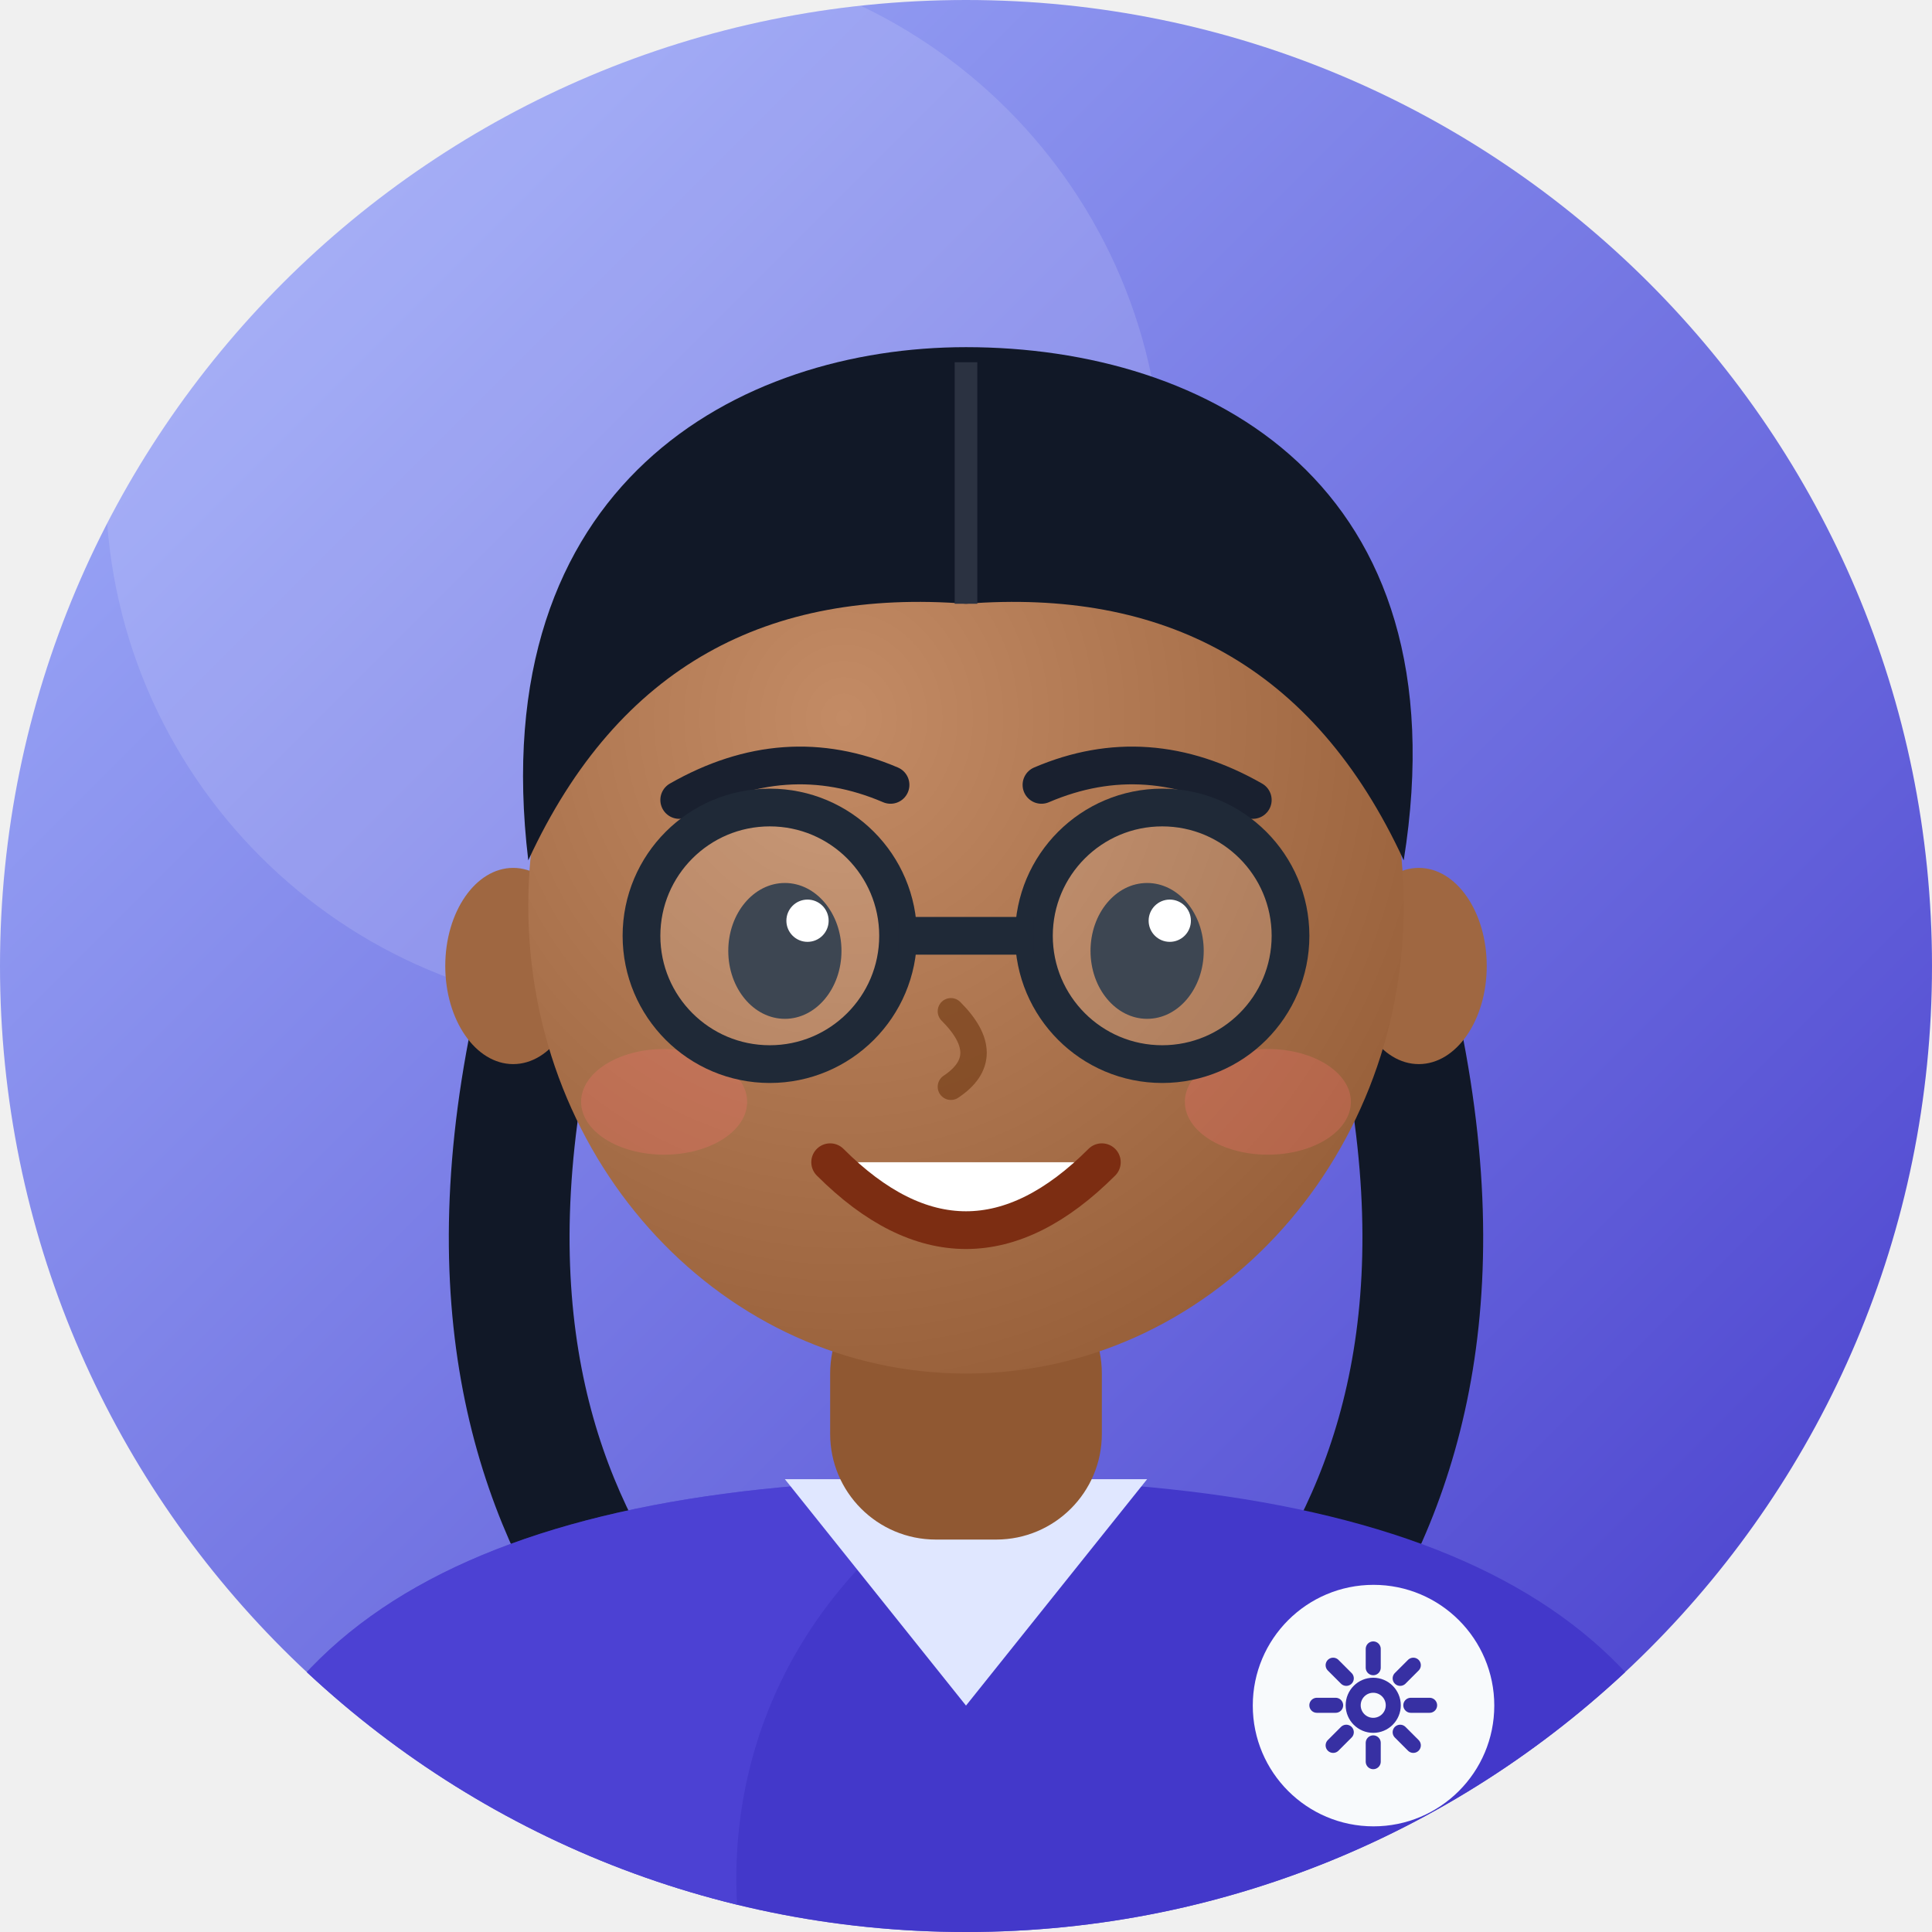
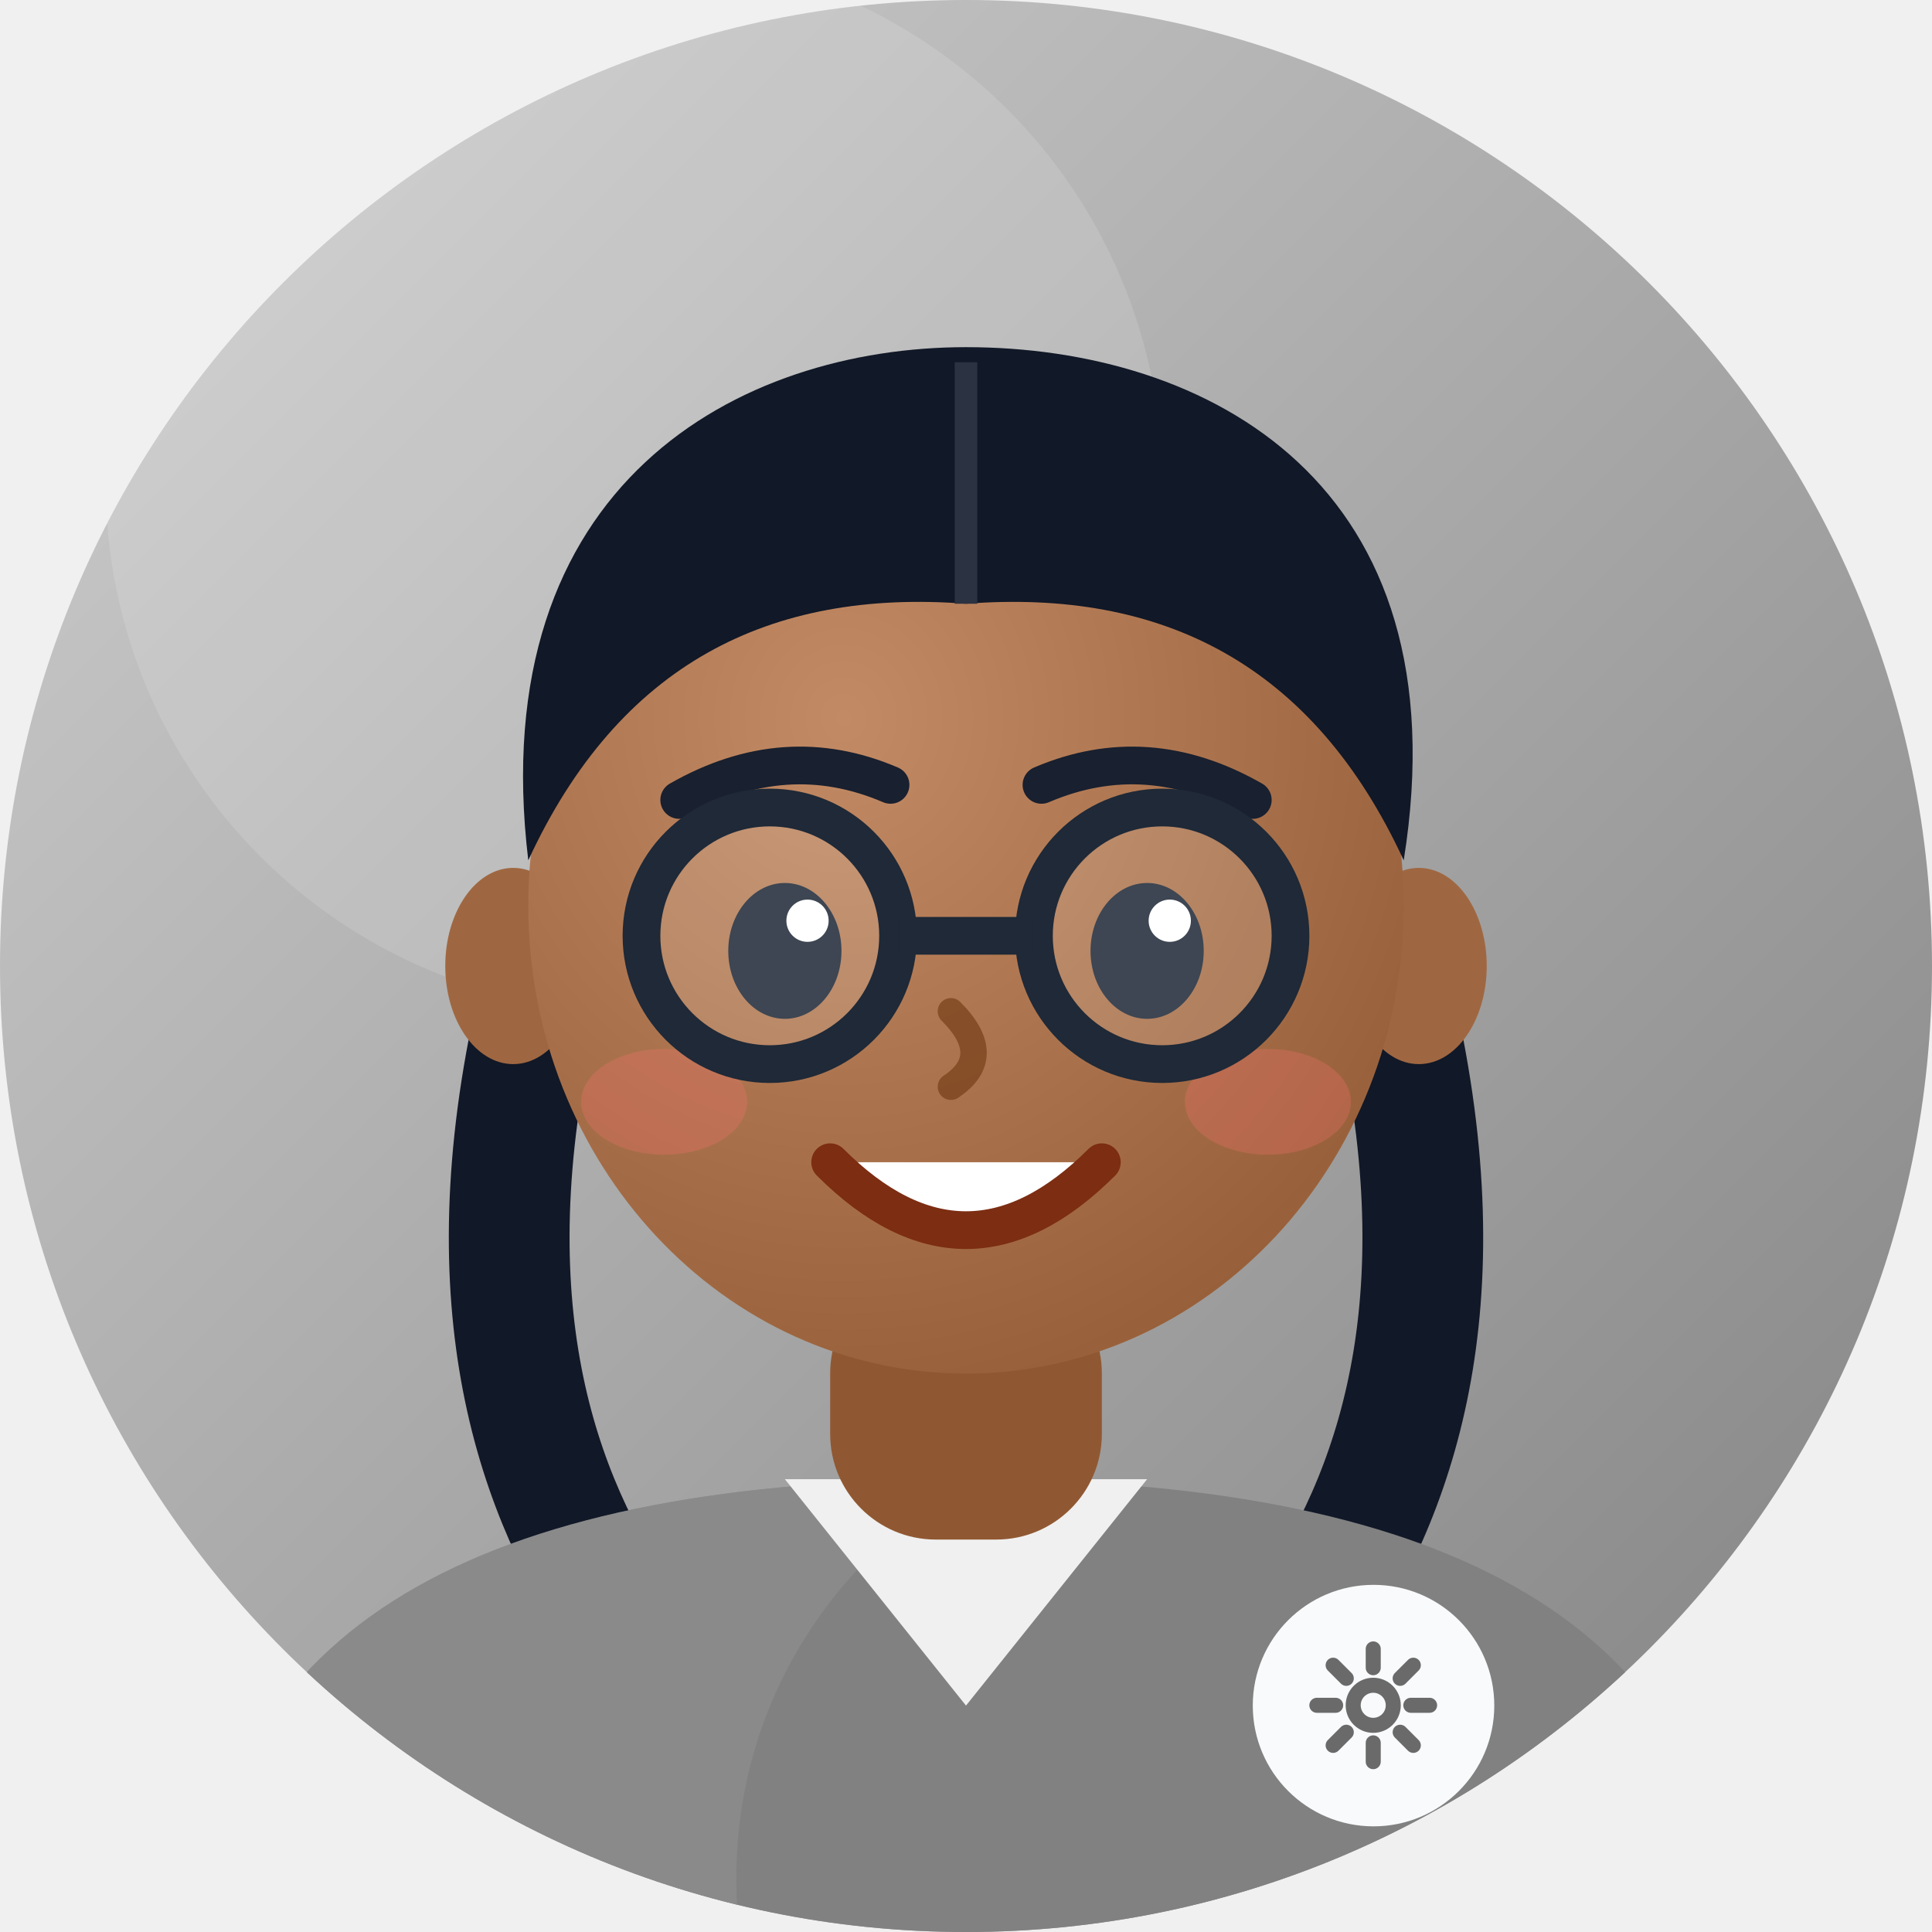
<svg xmlns="http://www.w3.org/2000/svg" viewBox="0 0 256 256" width="256" height="256" role="img" aria-label="opera">
  <defs>
    <linearGradient id="g-opera" x1="0" y1="0" x2="1" y2="1">
-       <stop offset="0" stop-color="#a5b4fc" />
-       <stop offset="1" stop-color="#4338ca" />
+       <stop offset="0" stop-color="#d0d0d0" />
+       <stop offset="1" stop-color="#818181" />
    </linearGradient>
    <radialGradient id="f-opera" cx=".36" cy=".3" r=".8">
      <stop offset="0" stop-color="#c38b65" />
      <stop offset="1" stop-color="#955d37" />
    </radialGradient>
    <clipPath id="c-opera">
      <circle cx="128" cy="128" r="128" />
    </clipPath>
  </defs>
  <g clip-path="url(#c-opera)">
    <rect width="256" height="256" fill="url(#g-opera)" />
    <circle cx="84" cy="64" r="70" fill="#fff" opacity=".13" />
    <path d="M72 130 C62 170 70 196 82 214" stroke="#111827" stroke-width="16" stroke-linecap="round" fill="none" />
    <path d="M184 130 C194 170 186 196 174 214" stroke="#111827" stroke-width="16" stroke-linecap="round" fill="none" />
-     <path d="M26 256 C30 214 66 196 128 196 C190 196 226 214 230 256 Z" fill="#4338ca" />
-     <path d="M26 256 C30 214 66 196 128 196 C100 214 96 240 98 256 Z" fill="#554adc" opacity=".5" />
-     <path d="M104 196 L128 226 L152 196 Z" fill="#e0e7ff" />
+     <path d="M26 256 C30 214 66 196 128 196 C190 196 226 214 230 256 Z" fill="#818181" />
+     <path d="M26 256 C30 214 66 196 128 196 C100 214 96 240 98 256 Z" fill="#939393" opacity=".5" />
+     <path d="M104 196 L128 226 L152 196 Z" fill="#f0f0f0" />
    <circle cx="182" cy="226" r="16" fill="#f8fafc" />
-     <g transform="translate(172 216) scale(.83)" fill="none" stroke="#3730a3" stroke-width="2.4" stroke-linecap="round" stroke-linejoin="round">
+     <g transform="translate(172 216) scale(.83)" fill="none" stroke="#6a6a6a" stroke-width="2.4" stroke-linecap="round" stroke-linejoin="round">
      <circle cx="12" cy="12" r="3.2" />
      <path d="M12 3v3M12 18v3M3 12h3M18 12h3M5.6 5.6l2.1 2.1M16.3 16.3l2.1 2.1M18.4 5.6l-2.1 2.1M7.7 16.3l-2.1 2.1" />
    </g>
    <rect x="110" y="168" width="36" height="36" rx="14" fill="#905832" />
    <ellipse cx="68" cy="128" rx="9" ry="13" fill="#9f6741" />
    <ellipse cx="188" cy="128" rx="9" ry="13" fill="#9f6741" />
    <ellipse cx="128" cy="120" rx="58" ry="62" fill="url(#f-opera)" />
    <path d="M70 114 C64 64 98 46 128 46 C160 46 194 64 186 114 C174 88 154 78 128 80 C102 78 82 88 70 114 Z" fill="#111827" />
    <path d="M128 48 L128 80" stroke="#2b3241" stroke-width="3" />
    <g stroke="#19202f" stroke-width="5" stroke-linecap="round" fill="none">
      <path d="M90 106 Q104 98 118 104" />
      <path d="M138 104 Q152 98 166 106" />
    </g>
    <g fill="#1f2937">
      <ellipse cx="104" cy="126" rx="7.5" ry="9" />
      <ellipse cx="152" cy="126" rx="7.5" ry="9" />
    </g>
    <g fill="#fff">
      <circle cx="107" cy="122" r="2.8" />
      <circle cx="155" cy="122" r="2.8" />
    </g>
    <ellipse cx="88" cy="146" rx="11" ry="7" fill="#f87171" opacity=".28" />
    <ellipse cx="168" cy="146" rx="11" ry="7" fill="#f87171" opacity=".28" />
    <path d="M126 134 Q132 140 126 144" stroke="#763e18" stroke-width="3.5" fill="none" stroke-linecap="round" opacity=".7" />
    <path d="M110 154 Q128 172 146 154" stroke="#7c2d12" stroke-width="5" fill="#fff" stroke-linecap="round" stroke-linejoin="round" />
    <g fill="#ffffff22" stroke="#1f2937" stroke-width="5">
      <circle cx="102" cy="124" r="17" />
      <circle cx="154" cy="124" r="17" />
    </g>
    <path d="M119 124 L137 124" stroke="#1f2937" stroke-width="5" />
  </g>
</svg>
